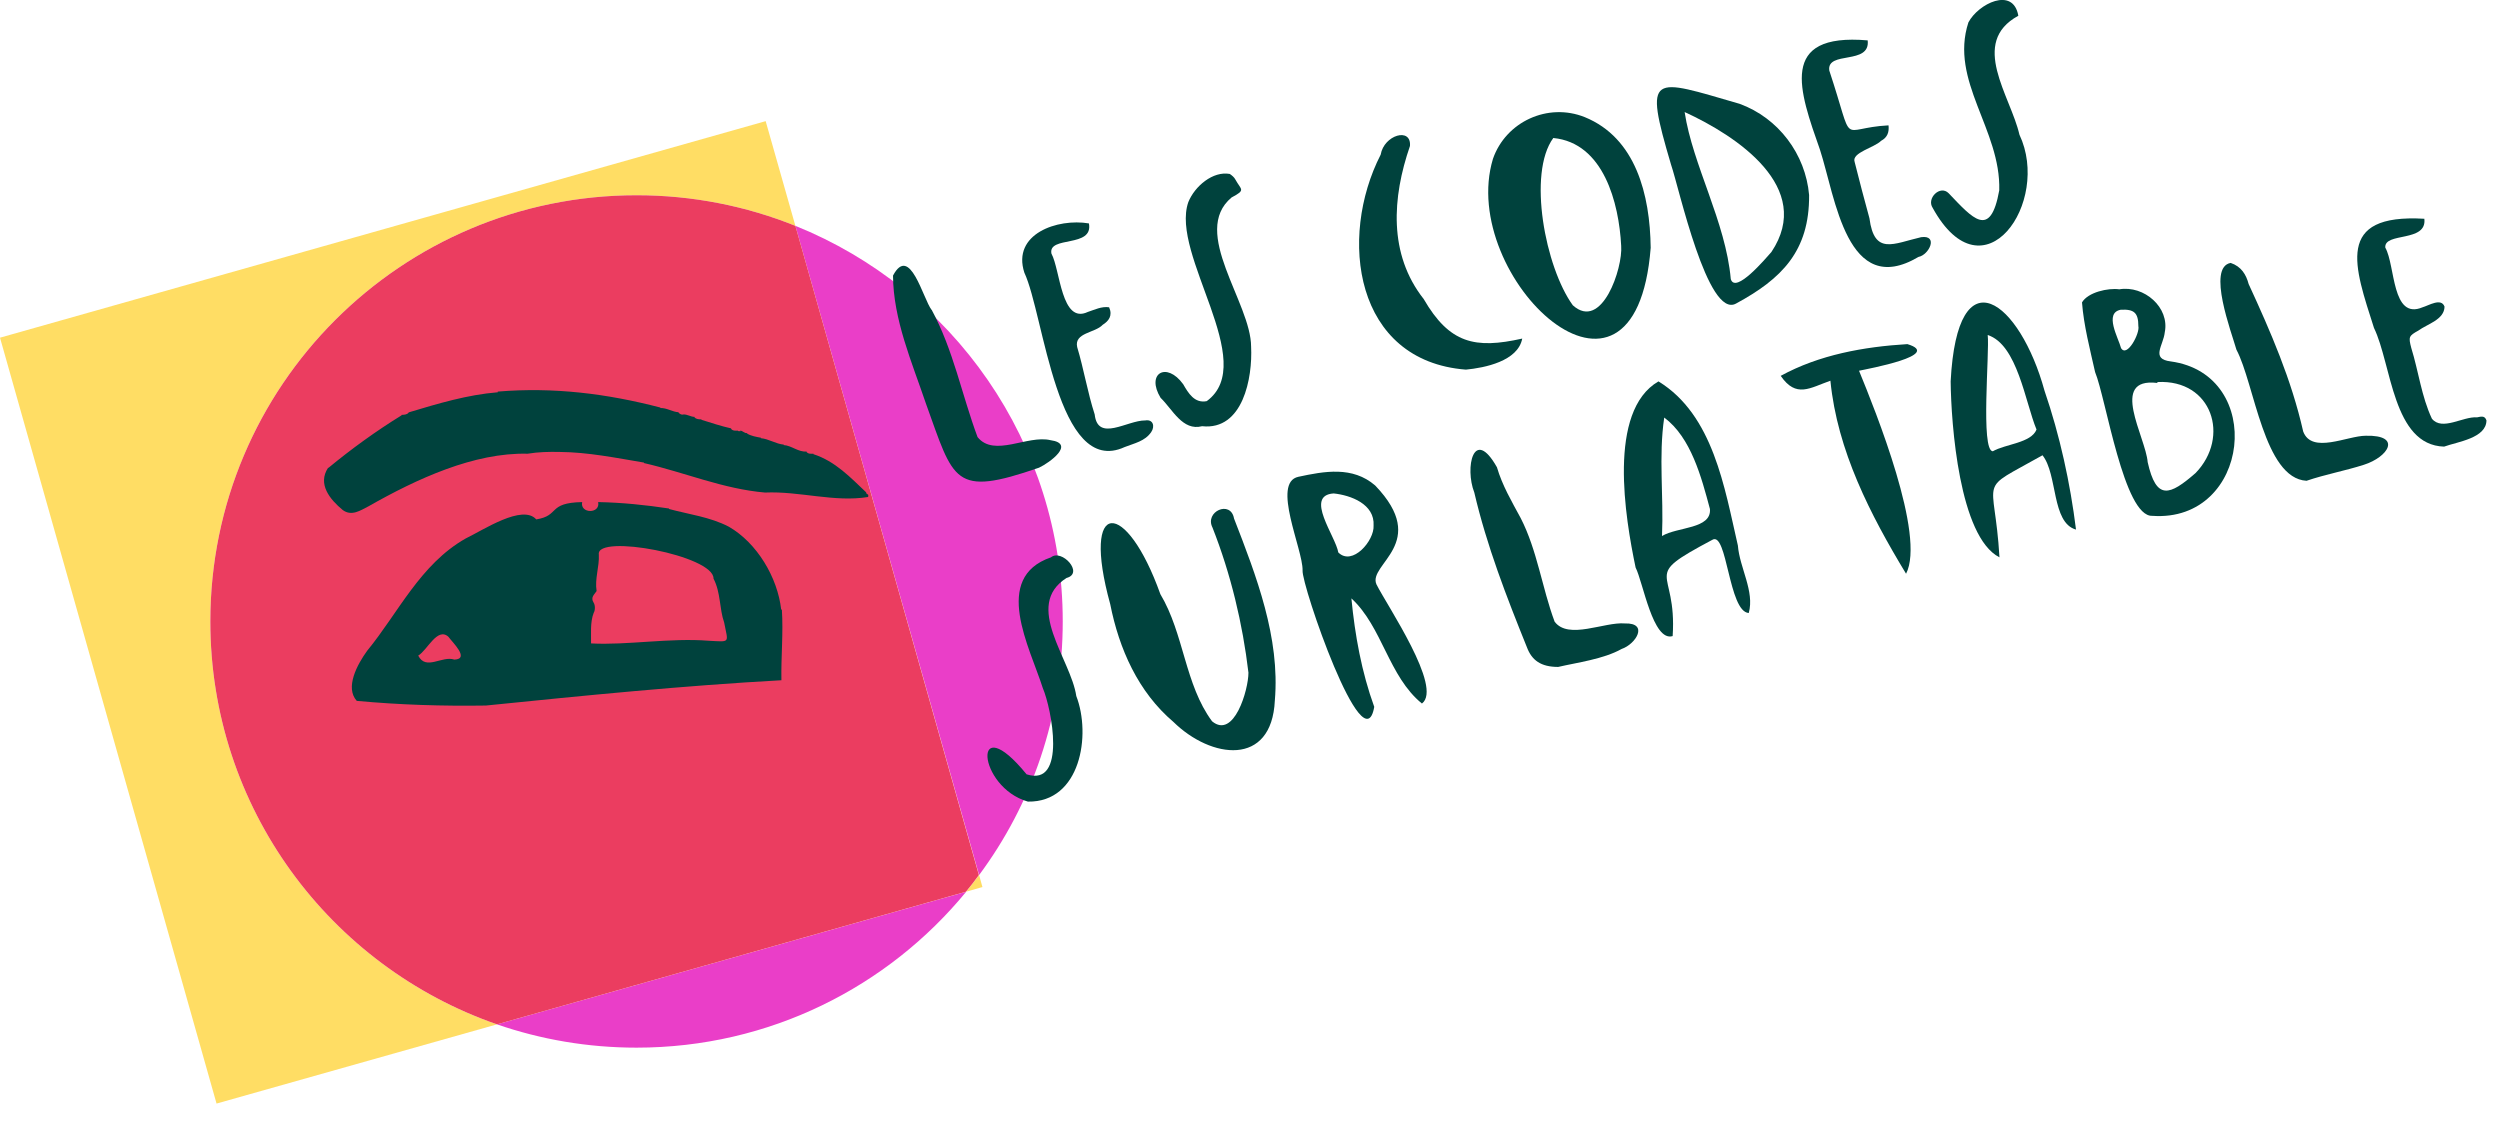
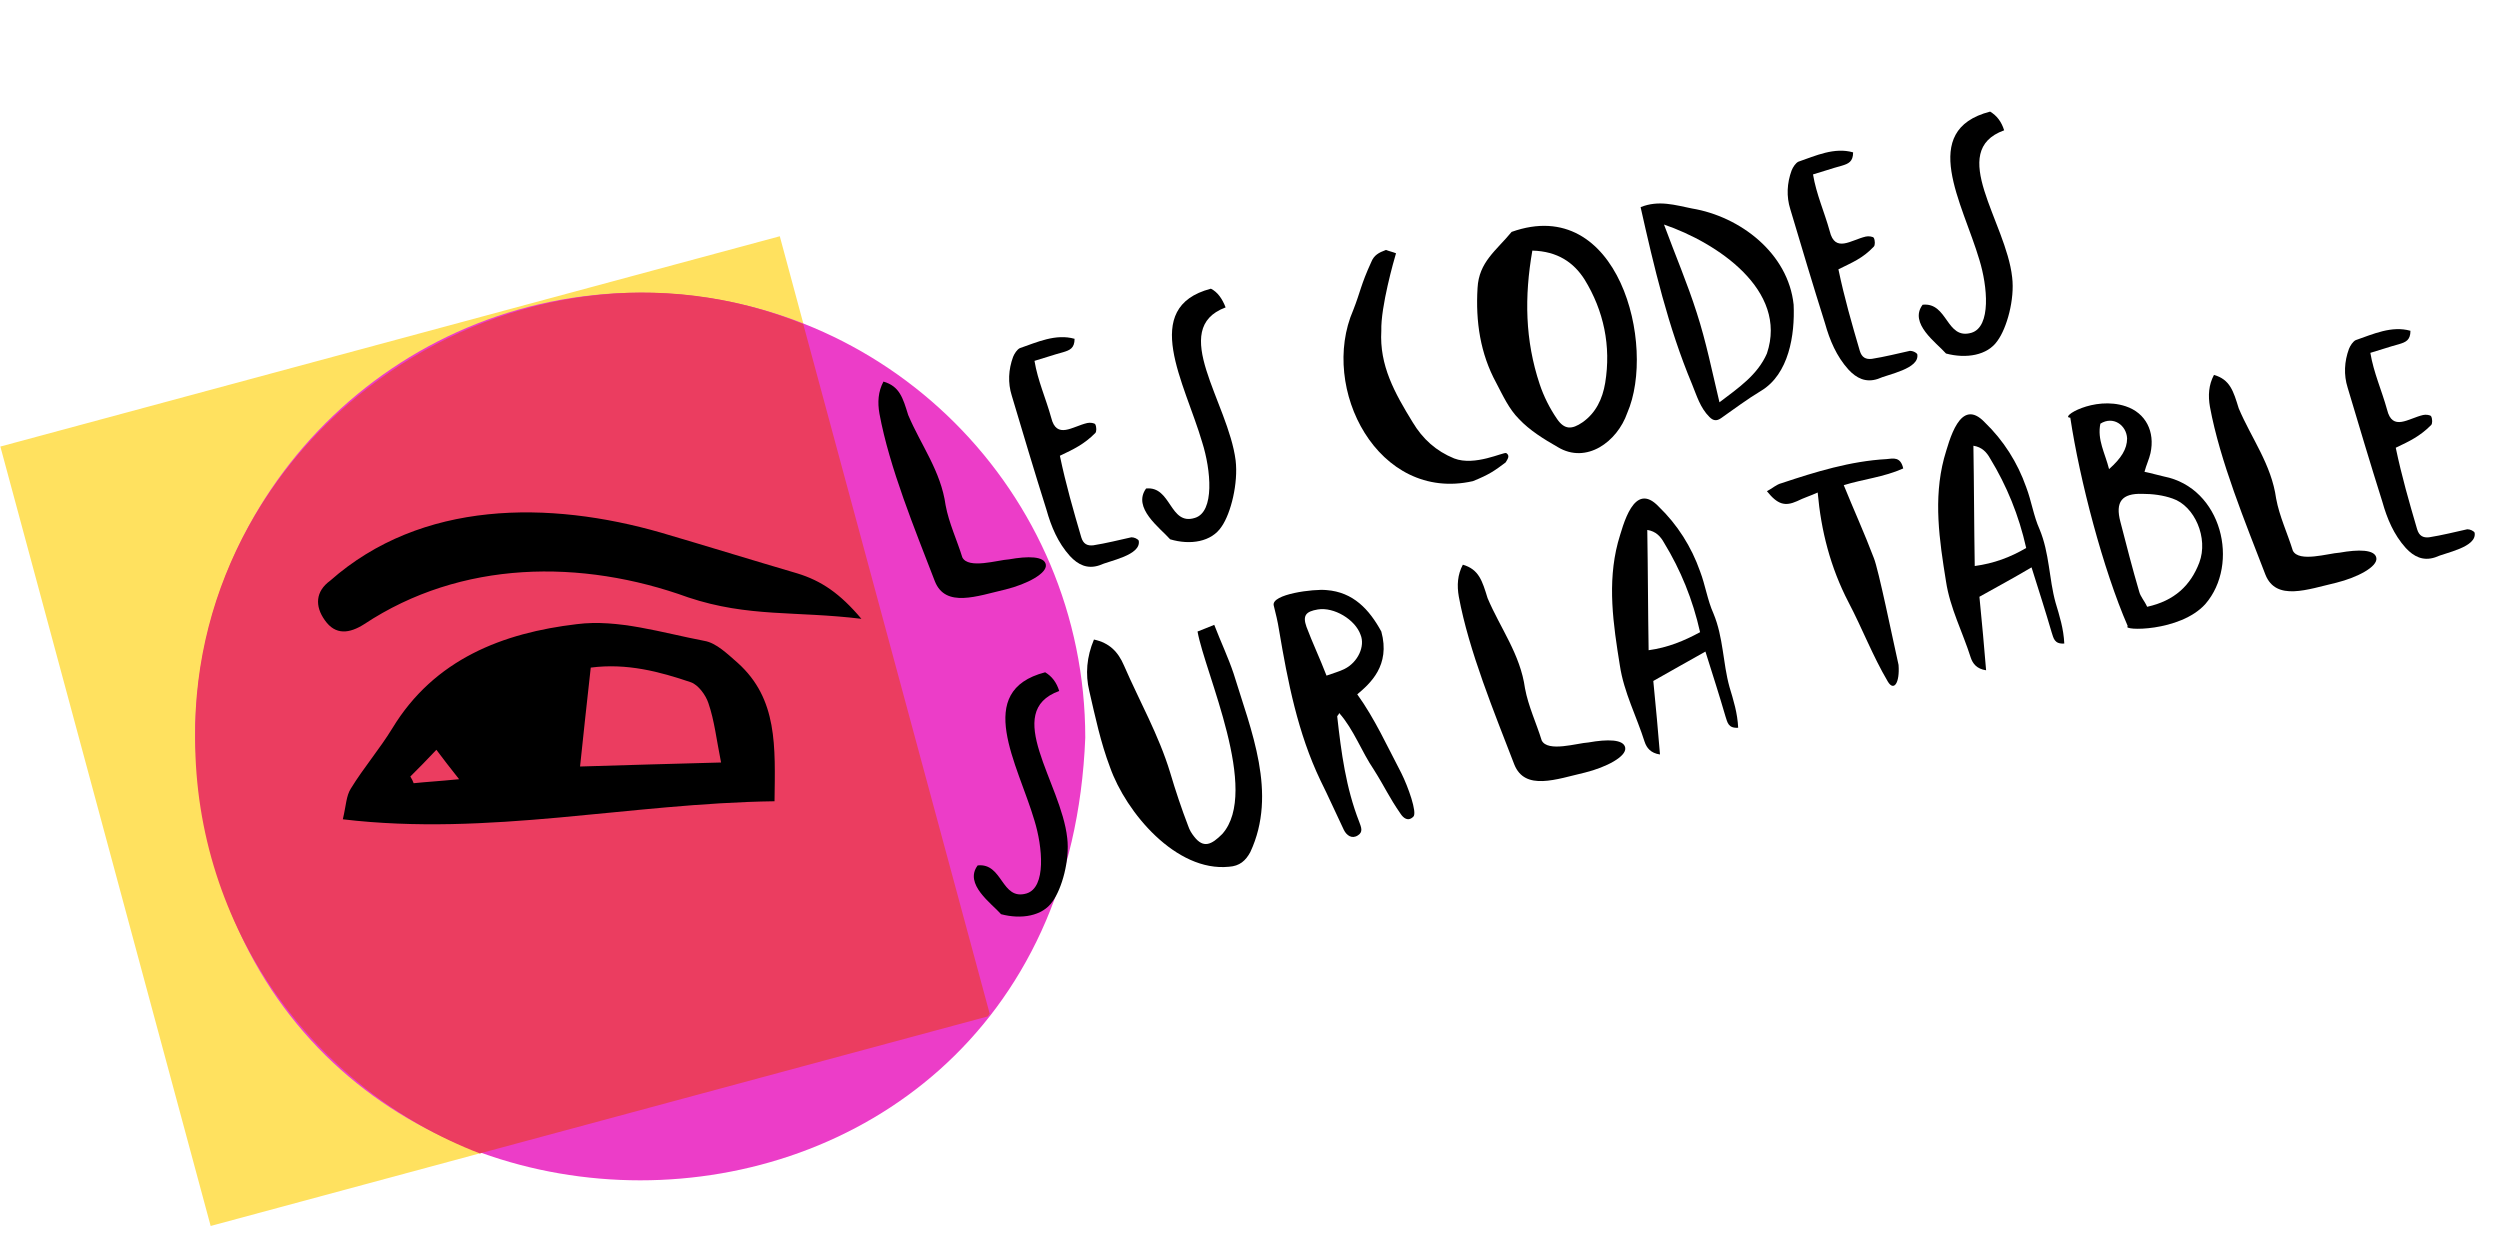
- <svg xmlns="http://www.w3.org/2000/svg" version="1.1" id="Calque_1" x="0px" y="0px" viewBox="0 0 1126.8 505.9" style="enable-background:new 0 0 1126.8 505.9;" xml:space="preserve">
+ <svg xmlns="http://www.w3.org/2000/svg" version="1.1" id="Calque_1" x="0px" y="0px" viewBox="0 0 374.1 185.6" style="enable-background:new 0 0 374.1 185.6;" xml:space="preserve">
  <style type="text/css">
- 	.st0{fill:#FFDD64;}
- 	.st1{fill:#EA3EC8;}
+ 	.st0{fill:#FFE15F;}
+ 	.st1{fill:#EC3DC8;}
	.st2{fill:#EB3D60;}
- 	.st3{fill:#00423D;}
</style>
-   <g>
-     <g>
-       <path class="st0" d="M441.3,394.4c-1.9,2.5-3.8,5-5.8,7.5l7.3-2.1L441.3,394.4z" />
-       <path class="st0" d="M94.8,280.1C94.8,174,180.8,88,286.9,88c25.3,0,49.5,4.9,71.6,13.8l-13.4-47.2L0,152.2l97.6,345.2L224,461.7    C148.8,435.6,94.8,364.2,94.8,280.1z" />
-       <path class="st1" d="M286.9,472.2c59.9,0,113.4-27.4,148.6-70.3L224,461.7C243.7,468.5,264.9,472.2,286.9,472.2z" />
-       <path class="st1" d="M479,280.1c0-80.8-49.9-149.9-120.5-178.3l82.8,292.6C465,362.5,479,322.9,479,280.1z" />
-       <path class="st2" d="M358.5,101.8C336.4,92.9,312.2,88,286.9,88C180.8,88,94.8,174,94.8,280.1c0,84.1,54,155.5,129.2,181.6    l211.4-59.8c2-2.4,3.9-4.9,5.8-7.5L358.5,101.8z" />
-     </g>
-     <g>
-       <path class="st3" d="M328.5,237.4c12.7,7.3,22,22.9,23.6,37.4l0.3-0.1c0.7,10.5-0.4,21.2-0.2,31.9c-43.8,2.4-88.9,6.9-133.2,11.4    c-19.4,0.3-38.8-0.3-58.2-2.1c-5.4-6,0.2-16.4,4.7-22.6c13.9-16.9,23.9-39,44.4-50.6c7.9-3.8,25.6-15.6,31.8-8.6    c10.8-1.7,4.9-7.5,20.7-7.8c-1.1,5.3,8.3,5.4,7.2,0c10.7,0.2,21.4,1.3,32,2.9c0,0-0.1,0.2-0.1,0.2    C310.3,231.8,320.1,233,328.5,237.4z M269.9,249.9c0.3,5.6-1.9,10.9-1,16.5c-1,1.6-2.9,2.8-1.3,5.3c0.7,1.1,0.7,3.4,0,4.5    c-1.7,4.3-1.1,9.7-1.2,13.8c16.1,0.9,35.6-2.6,53-1.2c10,0.5,8.8,1.2,7-8.2c-2.2-6.2-1.5-13.5-4.8-19.8    C321.9,250.4,268.6,240.5,269.9,249.9z M188.5,295.5c3.5,6.9,10.7-0.1,16.3,1.8c7.1-0.3-0.9-7.8-2.7-10.3    C197.1,282.5,192.6,293.1,188.5,295.5z" />
-       <path class="st3" d="M252.2,203.7c-4.8-0.1-9.6,0-14.4,0.8c0,0,0,0,0,0c-24.1-0.6-49.9,11.3-71.7,23.7c-3.7,1.9-7.6,4.6-11.6,1.7    c-5.8-4.8-11.5-11.7-6.6-19.1c0,0,0.1,0.1,0.1,0.1c10.3-8.5,21.6-16.7,33-23.7L181,187c1.2-0.1,2.2,0,3.2-1l-0.1-0.1    c13.3-4,26.6-8,40.3-9.1l-0.1-0.3c25.3-2.1,49.2,0.9,73.4,7.2l-0.1,0.2c3-0.1,5.5,1.8,8.3,1.9c0,0-0.1,0.2-0.1,0.2    c0.6,0.5,1.3,1.1,2.2,0.8c1.8-0.1,3.3,1.1,5.1,1.1l-0.1,0.2c0.9,0.9,2,0.9,3.2,0.9l-0.1,0.2c4.2,1.3,9,2.9,13.5,3.9l-0.1,0.2    c0.9,1,2,0.8,3.2,0.8c0,0-0.1,0.2-0.1,0.2c0.4,0,0.8,0,1.1,0.1c0,0-0.1-0.3-0.1-0.3c1.2,0,1.9,1.3,3.2,1.1l-0.1,0.2    c1.8,1.1,4.1,1.5,6.3,1.9l-0.1,0.2c3.6,0.3,6.8,2.6,10.4,2.9l-0.1,0.2c3.6,0.2,6.7,3.3,10.4,2.9l-0.1,0.2c0.9,1,2,0.8,3.2,0.8    l-0.1,0.2c9.9,3.2,16.7,10.5,23.9,17.3c0,0-0.2,0.2-0.2,0.2c0.4,0.3,0.8,0.6,1.1,0.9c-0.1,0.1-0.1,0.6-0.1,0.9    c-15.1,2.5-31-2.7-46.5-2c-18.8-1.6-36.3-9.1-54.6-13.3l0.1-0.2C277.7,206.4,265.1,203.8,252.2,203.7z" />
-     </g>
-     <g>
-       <path class="st3" d="M744,111.7c-7,88.9-87.2,13.3-71.1-40.1c5.8-16.7,24.7-25.5,41.4-18.8C737.3,62.2,743.7,87.7,744,111.7z     M730.7,110.8c-1-19.3-7.9-46.4-30.6-48.6c-11.7,16-3.6,58.3,8.8,75.4C722,149.4,731.5,120.8,730.7,110.8z" />
-       <path class="st3" d="M562.7,303.2c-2.6-22.1-8-44.6-16.2-65.4c-3.7-7.2,8.2-12.6,9.7-4.1c10.1,26,20.8,53.7,18.4,82    c-1.4,30.1-28.8,26.3-45.7,9.7c-15.9-13.5-24.5-32.9-28.5-53.1c-13.3-48.2,7.2-47.6,22.6-4.5c10.7,17.9,11,40.7,23.3,57.3    C556.2,333.3,562.7,310.9,562.7,303.2z" />
-       <path class="st3" d="M640.9,317.1c-15.1-12.3-17.8-34.5-31.8-47.4c1.6,16.6,4.6,33.2,10.3,48.9c-4.7,26.9-32.9-55.2-32.3-61.5    c0.2-9.5-14.1-39.6-1.9-42.2c11.7-2.5,24.4-4.9,34.6,3.9c25,26-3.5,35.5,0.6,44.6C625.2,273,650.4,309.9,640.9,317.1z     M619.1,236.9c0.6-9.7-10.3-13.7-18-14.5c-13.3,0.9,0.9,19.3,2.1,26.6C609.5,255.3,619.5,243.7,619.1,236.9z" />
-       <path class="st3" d="M955.2,130.4c11.2-1.9,22.8,8.2,20.5,19.4c-0.6,5.9-6.5,12,2.7,13.1c43.1,5.9,35.9,72.7-8.3,69.6    c-12.8,0.6-20.9-53-25.8-64.8c-2.3-10.3-5.1-20.9-5.9-31.4C941.1,131.7,950.2,129.7,955.2,130.4z M972.4,172.2    c0,0.1,0,0.3-0.1,0.4c-21.9-2.6-5.2,24.3-4.3,35.7c3.9,17.4,9.9,15.1,21.6,4.9C1005.3,197,997.1,170.9,972.4,172.2z M963.8,147    c0-6-1.9-7.7-7.9-7.4c-7.7,1.4-1.1,12.7,0.1,17.3C958.7,161.4,964.6,150.1,963.8,147z" />
-       <path class="st3" d="M815.4,87.9c0.2,25.3-12.4,37.8-32.9,48.9c-12.8,7.2-25.8-52.4-29.3-62.5c-12.5-42.3-8.9-39,30.9-27.5    C801.6,53.2,813.8,69.5,815.4,87.9z M759.3,50.5c3.6,23.9,18.5,49.4,20.8,75.3c2.1,6.9,15.7-9.3,18.3-12.2    C817.9,84.5,782.7,61.2,759.3,50.5z" />
-       <path class="st3" d="M747.5,171.9c24.7,15.1,29.8,48,35.8,74c0.8,10.1,7.6,20.6,4.9,30.4c-9.1-0.6-9.7-37-16.4-33    c-33.1,17.6-15.8,11.8-17.9,43.4c-8.9,2.7-13.3-24.2-16.7-30.9C732.5,233.4,724.4,185.3,747.5,171.9z M749.1,241.6    c6.9-4.2,22.4-3.1,21.6-12.2c-3.8-14.2-8.5-32.2-20.6-41.2C747.5,205.9,749.9,223.3,749.1,241.6z" />
-       <path class="st3" d="M935.7,238.7c-11.1-3.1-8.2-24.8-15.1-33.5c-30.3,17.1-21.6,7.9-19.4,46c-18.1-9.2-21.8-60-22-79.3    c3-58.4,31.3-36,42.3,4.2C928.4,196.2,933.1,217.7,935.7,238.7z M895.9,151c0.9,7.6-3.3,52.2,2.3,52.4c5.7-3.3,17.3-3.7,19.7-9.8    C912.8,181.3,909.3,155.3,895.9,151z" />
-       <path class="st3" d="M660.7,166.6c-50.2-3.9-57.6-59.4-38.4-96.9c1.5-8.9,13.9-12.5,13.2-3.9c-8,23.2-9.8,48.7,6.2,69    c11.6,20,23.1,22.6,44.4,17.8C684.2,162.8,669.1,165.8,660.7,166.6z" />
-       <path class="st3" d="M702.3,300.6c-7.8,0-11.9-3-14.1-8.9c-9.2-22.8-18.1-45.7-23.7-69.7c-4.4-11.2-0.3-30,10.2-11.4    c2.4,8.2,6.7,15.5,10.7,22.9c7.5,14.6,9.6,31.4,15.3,46.7c6.2,8.3,22.4,0,31.7,0.8c10.8-0.3,5,9.3-1.5,11.5    C722.7,297.1,710.9,298.6,702.3,300.6z" />
-       <path class="st3" d="M1039.6,216.7c-19.2-1.1-23.4-43.7-31.6-59.1c-2.2-7.8-13.4-37.1-2.6-39.1c4.8,1.6,7,5.3,8.1,9.5    c10,21.7,19.3,43.1,24.6,66.5c3.9,10.3,19.9,1.9,28.2,1.9c16.5-0.4,10.2,9.6-0.9,13.1C1057,212.2,1048.1,213.8,1039.6,216.7z" />
-       <path class="st3" d="M468.3,210.8c-38.7,13.4-38.3,6.1-51-29c-6.3-18.6-14.7-37.8-14.8-57.6c7.6-14.3,13.5,10.4,17.4,15.5l0-0.1    c9.8,18.1,13.6,38.3,20.7,57.4c7.5,9.3,22.5-1.1,32.9,1.4C484.9,200,473,208.6,468.3,210.8z" />
-       <path class="st3" d="M837.9,167.1c7.5,18.3,30.1,74.3,21.2,91.5c-16.1-26.6-31-55.5-34.1-87c-9.2,3.2-15.4,8-22.4-2.2    c17.4-9.5,37.4-13.1,57.1-14.3C875.9,160,842.1,166.2,837.9,167.1z" />
-       <path class="st3" d="M541.8,192.1c-8.8,2.3-13.3-7.6-18.7-12.8c-6.7-11,2.7-16.5,10.2-6.1c2.3,4,5.1,8.7,10.6,7.6    c23.8-17.4-16.6-66-8.3-89.7c2.9-7.2,11.1-14.1,18.7-12.7c1,0.7,2,1.5,2.5,2.5c2.6,4.8,4.9,4.6-1.7,8.1    c-18.7,15.6,8.8,47.4,8.8,67.3C564.6,170.2,560.3,194.1,541.8,192.1z" />
-       <path class="st3" d="M901.1,85.8c0.8-27.4-22.5-49.3-13.9-75.7c4.4-8.4,20.2-16.3,22.5-3c-22.2,12.1-3.5,36.1,0.5,53.6    c14.4,30.4-16.2,74.6-39.1,33c-2.9-4.3,3.4-10.5,7.2-6.6C889.1,98.4,897.1,108,901.1,85.8z" />
-       <path class="st3" d="M463.3,361.3c-22.9-6.5-25.5-42.8-0.6-12.3c18.2,5.9,11.3-29.6,7.3-38.9c-5.8-18.3-23.1-49.7,3.7-58.9    c4.8-4,15.1,7.2,7,9.3c-19.6,12.5,2,36.6,4.4,53.2C491.9,331.3,487,361.7,463.3,361.3z" />
-       <path class="st3" d="M1092.7,98.6c1.3,10.8-18.2,5.9-17.6,13c4.6,8.1,2.8,32.8,16.8,26.9c2.8-0.8,8.4-4.4,9.9-0.3    c-0.1,5.9-7.7,7.8-11.8,10.8c-4.3,2.4-4.5,2.8-3.2,7.8c3.3,10.6,4.6,21.9,9.3,31.9c4.6,5.7,14-1.1,20.4-0.6    c1.4-0.2,3.4-1.1,4.2,1.4c-0.1,8-13,9.6-19.1,11.8c-23.2-0.7-23.6-37-31.6-53.5C1061.2,120.2,1052.1,96.2,1092.7,98.6z" />
-       <path class="st3" d="M841.8,18.2c1.3,11.3-18.6,4.5-17.3,13.6c11.8,35.6,3.7,25.9,26.7,24.7c0.3,3-0.4,5.4-3.4,7    c-2.9,3-13.3,5.3-11.9,9.4c2.1,8.5,4.4,17,6.7,25.5c2.2,16.8,10.8,11.4,23.3,8.5c7.9-1.1,3.6,8-1.2,8.9    c-32.3,19.1-37.4-26.8-44.4-48.3C811,41,801.3,14.7,841.8,18.2z" />
-       <path class="st3" d="M490.8,100.7c2.1,11.2-18.5,5.4-16.9,13.6c4,7.3,4.4,32,16.4,26.3c3.1-1,6.2-2.6,9.6-2.1    c1.7,3.8-0.2,6.2-2.9,7.9c-3.4,3.7-12.9,3.5-11.5,10c3,10,4.7,20.5,7.9,30.4c1.4,12.6,14.7,2.6,22.8,2.7c3.6-0.6,4.4,2.7,2.7,5.2    c-2.8,4.2-7.7,5.1-12,6.8c-30.5,14-36.3-59.7-45.2-78.6C456,105.4,476.7,98.3,490.8,100.7z" />
-     </g>
-   </g>
+   <rect x="13.7" y="49" transform="matrix(0.9655 -0.2605 0.2605 0.9655 -25.9379 23.0809)" class="st0" width="120.8" height="120.8" />
+   <path class="st1" d="M95.8,43.8c36.8,0,66.6,29.8,66.6,66.6c-3.5,88.3-129.7,88.3-133.2,0C29.2,73.7,59,43.8,95.8,43.8z" />
+   <path class="st2" d="M148.1,151.7L120.2,48.5c-42.8-17.4-91.5,15.6-91,62c0,28.3,17.7,52.5,42.6,62.1l76-20.5  C147.9,152,148,151.8,148.1,151.7L148.1,151.7z" />
+   <path d="M51.3,122.6c0.5-2.1,0.5-3.5,1.2-4.6c1.9-3.1,4.3-5.9,6.2-9C65,98.6,75.3,94.7,86.3,93.4c6.2-0.8,12.8,1.3,19.1,2.5  c1.8,0.3,3.5,2,5,3.3c6,5.4,5.6,12.5,5.5,20.7C94.1,120.2,73.2,125.2,51.3,122.6 M86.8,114.7c6.6-0.2,13.4-0.4,21.1-0.6  c-0.7-3.5-1-6.3-1.9-8.9c-0.4-1.2-1.5-2.7-2.6-3.1c-4.7-1.6-9.6-2.9-15-2.2C87.8,105.3,87.3,109.9,86.8,114.7 M65.3,112.2  c-1.4,1.5-2.7,2.8-3.9,4c0.2,0.3,0.4,0.7,0.5,1c1.9-0.2,3.8-0.3,6.8-0.6C67.2,114.7,66.5,113.8,65.3,112.2" />
+   <path d="M128.9,92.6c-3.2-3.8-6-5.7-9.6-6.8c-6.8-2-13.6-4.1-20.4-6.1c-16.7-4.8-35.8-4.9-49.5,7.2c-2.2,1.6-2.3,3.8-0.8,5.9  c1.6,2.3,3.7,2,5.9,0.6c14.5-9.6,32.5-9.8,48.5-4C112,92.4,119.1,91.4,128.9,92.6" />
+   <path d="M158.6,68.2c0.9,4.3,2,8.1,3.2,12.2c0.3,1,0.9,1.3,1.8,1.2c1.9-0.3,3.9-0.8,5.7-1.2c0.4,0,0.9,0.2,1.1,0.5  c0.4,2.2-4.4,3-5.9,3.7c-1.8,0.6-3.2-0.1-4.4-1.4c-1.8-2-2.8-4.4-3.5-6.9c-1.8-5.7-3.5-11.4-5.2-17.1c-0.6-1.9-0.5-3.9,0.2-5.8  c0.2-0.5,0.6-1.1,1-1.3c2.6-0.9,5.4-2.2,8.2-1.4c0,1.4-0.7,1.7-1.7,2c-1.5,0.4-2.9,0.9-4.3,1.3c0.5,3,1.7,5.6,2.5,8.5  c0.8,3.3,3.2,1.3,5.4,0.8c0.4-0.1,1.1,0,1.2,0.2c0.2,0.4,0.2,1.1,0,1.3C162.2,66.5,160.7,67.2,158.6,68.2" />
+   <path d="M183.4,46c-8.6,3.2,0.4,14.2,1.5,22.9c0.4,3.4-0.7,7.9-2.1,9.9c-1.5,2.3-4.7,2.8-7.7,1.9c-1.5-1.7-5.7-4.7-3.6-7.6  c3.8-0.4,3.5,5.6,7.3,4.4c3-0.9,2.4-7.2,1.1-11.3c-2.6-8.9-9.4-20.2,1.3-23C182.2,43.7,182.9,44.7,183.4,46" />
+   <path d="M132.2,57.1c2.4,0.7,2.9,2.4,3.7,5c1.9,4.5,4.9,8.4,5.6,13.5c0.5,2.7,1.7,5.2,2.5,7.8c0.9,1.8,5.3,0.4,7,0.3  c2.8-0.5,5.3-0.5,5.5,0.8s-2.8,2.9-6,3.7c-4.3,1-9,2.8-10.6-1.2c-3-7.8-6.8-17-8.3-25.1C131.3,60.2,131.4,58.6,132.2,57.1" />
+   <path d="M245.5,31c2.7-1.1,5.2-0.3,7.7,0.2c7.2,1.2,14.4,6.7,15.2,14.4c0.2,4.5-0.7,10.4-4.9,12.9c-2,1.2-4,2.7-6,4.1  c-0.6,0.4-1.1,0.4-1.7-0.2c-1.4-1.4-1.9-3.2-2.6-4.9C249.6,48.9,247.5,39.9,245.5,31 M249,33.6c1.7,4.6,3.5,8.8,4.9,13.2  c1.4,4.3,2.3,8.8,3.4,13.4c2.9-2.2,5.7-4.1,7.1-7.3C267.6,43.4,256.9,36.3,249,33.6" />
+   <path d="M275.1,40.3c0.9,4.3,2,8.1,3.2,12.2c0.3,1,0.9,1.3,1.8,1.2c1.9-0.3,3.9-0.8,5.7-1.2c0.4,0,0.9,0.2,1.1,0.5  c0.4,2.2-4.4,3-5.9,3.7c-1.8,0.6-3.2-0.1-4.4-1.4c-1.8-2-2.8-4.4-3.5-6.9c-1.8-5.7-3.5-11.4-5.2-17.1c-0.6-1.9-0.5-3.9,0.2-5.8  c0.2-0.5,0.6-1.1,1-1.3c2.6-0.9,5.4-2.2,8.2-1.4c0,1.4-0.7,1.7-1.7,2c-1.5,0.4-2.9,0.9-4.3,1.3c0.5,3,1.7,5.6,2.5,8.5  c0.8,3.3,3.2,1.3,5.4,0.8c0.4-0.1,1.1,0,1.2,0.2c0.2,0.4,0.2,1.1,0,1.3C278.7,38.7,277.1,39.3,275.1,40.3" />
+   <path d="M207.4,37.4c0.5,0.2,1,0.3,1.5,0.5c-0.3,1-2.3,8-2.2,11.6c-0.3,5.2,2,9.3,4.7,13.7c1.5,2.5,3.5,4.3,6.2,5.4  c3.1,1.2,7.4-1,7.8-0.8c0.6,0.4,0.2,0.9-0.1,1.4c-1.6,1.2-2.4,1.8-4.9,2.8c-14.2,3.2-23-13.9-17.9-25.6c1.1-2.8,1.1-3.7,2.7-7.2  C205.6,38.2,206.3,37.8,207.4,37.4" />
+   <path d="M299.9,19.5c-8.6,3.1,0.3,13.7,1.2,22c0.4,3.3-0.8,7.6-2.2,9.5c-1.5,2.2-4.7,2.7-7.7,1.9c-1.4-1.6-5.6-4.5-3.5-7.3  c3.8-0.4,3.5,5.3,7.3,4.2c3-0.9,2.4-7,1.2-10.9c-2.5-8.5-9.2-19.4,1.6-22.2C298.8,17.3,299.5,18.2,299.9,19.5" />
+   <path d="M243.5,61.8c-1.5,4.3-6.1,7.7-10.4,5.1c-2.1-1.2-4.2-2.5-5.8-4.2c-1.5-1.5-2.4-3.5-3.4-5.4c-2.4-4.4-3.1-9.2-2.8-14.2  c0.2-3.9,2.8-5.6,5.1-8.4C242.2,29,247.9,51.7,243.5,61.8 M229.3,37.5c-1.2,6.9-1.1,13.4,1.1,20c0.6,1.8,1.5,3.6,2.6,5.2  c1.1,1.6,2.2,1.6,3.8,0.5c2-1.4,3-3.5,3.4-5.9c0.9-5.5-0.2-10.8-3.1-15.5C235.5,39.3,233.1,37.6,229.3,37.5" />
+   <path d="M158.5,103.4c-8.6,3.1,0.3,13.7,1.2,22c0.4,3.3-0.8,7.6-2.2,9.5c-1.5,2.2-4.7,2.7-7.7,1.9c-1.4-1.6-5.6-4.5-3.5-7.3  c3.8-0.4,3.5,5.3,7.3,4.2c3-0.9,2.4-7,1.2-10.9c-2.5-8.5-9.2-19.4,1.6-22.2C157.4,101.2,158.1,102.1,158.5,103.4" />
+   <path d="M163.7,95.7c2.3,0.5,3.6,1.8,4.5,3.9c2.3,5.3,5.2,10.4,6.9,16c0.8,2.7,1.7,5.4,2.7,8c0.2,0.6,0.5,1.1,0.9,1.6  c1.4,1.8,2.6,1.2,4.2-0.4c5.7-6.4-2.6-24.1-3.7-30.3c0.8-0.3,1.5-0.6,2.5-1c1,2.6,2.1,4.9,2.9,7.3c2.6,8.5,6.6,17.9,2.5,26.7  c-0.7,1.3-1.6,2.1-3.2,2.2c-7.9,0.8-15.4-8.1-17.8-14.9c-1.4-3.7-2.2-7.5-3.1-11.4C162.4,100.9,162.6,98.3,163.7,95.7" />
+   <path d="M203.1,103.9c2.6,3.6,4.5,7.8,6.6,11.8c1,2,2.4,5.9,1.8,6.5c-0.8,0.8-1.5,0.2-1.9-0.4c-1.8-2.6-2.3-3.9-4-6.6  c-1.9-2.8-3-6-5.2-8.5c-0.1,0.3-0.3,0.4-0.3,0.5c0.6,5.4,1.3,10.7,3.3,15.8c0.3,0.8,0.6,1.5-0.2,2c-0.9,0.6-1.7,0-2.1-0.8  c-1.2-2.5-2.3-5-3.5-7.4c-3.4-7.1-4.9-14.8-6.2-22.5c-0.2-1.3-0.5-2.5-0.8-3.7c-0.4-1.7,6-2.5,7.9-2.3c4,0.3,6.4,2.9,8.2,6.2  C208.1,99.6,205,102.3,203.1,103.9 M198.5,101.1c1.1-0.4,1.9-0.6,2.7-1c2-1,3.1-3.4,2.4-5.1c-0.8-2.3-4-4.2-6.4-3.8  c-1.8,0.3-2.3,0.9-1.7,2.6C196.4,96.2,197.5,98.5,198.5,101.1" />
+   <path d="M218.9,84.5c2.4,0.7,2.9,2.4,3.7,5c1.9,4.5,4.9,8.4,5.6,13.5c0.5,2.7,1.7,5.2,2.5,7.8c0.9,1.8,5.3,0.4,7,0.3  c2.8-0.5,5.3-0.5,5.5,0.8s-2.8,2.9-6,3.7c-4.3,1-9,2.8-10.6-1.2c-3-7.8-6.8-17-8.3-25.1C218,87.6,218.1,86,218.9,84.5" />
+   <path d="M247.4,101.9c0.4,4,0.7,7.4,1,11c-1.4-0.2-2-1-2.3-1.9c-1.2-3.8-3.1-7.4-3.7-11.4c-1-6.2-1.9-12.3-0.3-18.4  c0.8-2.7,2.4-9.3,6.1-5.4c2.8,2.7,4.9,6,6.2,9.7c0.8,2.1,1.1,4.3,2,6.3c1.5,3.6,1.4,7.4,2.4,11c0.6,2,1.2,3.9,1.3,6.1  c-1.5,0.1-1.6-0.8-1.9-1.7c-0.9-3.1-1.9-6.2-3-9.7C252.5,99,249.9,100.5,247.4,101.9 M254.4,94.6c-1.1-4.9-2.9-9.3-5.4-13.4  c-0.5-0.9-1.2-1.7-2.5-1.9c0.1,6,0.1,11.9,0.2,18C249.6,96.9,252,95.9,254.4,94.6" />
+   <path d="M318.4,93.7c-3.7-8.5-7.2-21.9-8.6-31.2c-1.7,0,3.5-3.3,8.3-1.7c3,1,4.4,3.8,3.7,7c-0.2,0.9-0.6,1.7-0.9,2.8  c1,0.2,2,0.5,2.9,0.7c8.7,1.7,11.4,13.1,6.2,19.1C326.2,94.6,317.4,94.4,318.4,93.7 M321.3,90.8c4.1-0.9,6.5-3.2,7.8-6.6  c1.4-3.7-0.7-8.5-4-9.6c-1.4-0.5-3-0.7-4.5-0.7c-3.1-0.1-4.1,1.2-3.3,4.2c0.9,3.5,1.8,7,2.8,10.4C320.3,89.3,320.9,89.9,321.3,90.8   M315.6,70.2c1.8-1.6,2.7-3,2.7-4.6c-0.1-2-2.1-3.4-4-2.2C313.8,65.8,315,67.8,315.6,70.2" />
+   <path d="M358.5,67c0.9,4.3,2,8.1,3.2,12.2c0.3,1,0.9,1.3,1.8,1.2c1.9-0.3,3.9-0.8,5.7-1.2c0.4,0,0.9,0.2,1.1,0.5  c0.4,2.2-4.4,3-5.9,3.7c-1.8,0.6-3.2-0.1-4.4-1.4c-1.8-2-2.8-4.4-3.5-6.9c-1.8-5.7-3.5-11.4-5.2-17.1c-0.6-1.9-0.5-3.9,0.2-5.8  c0.2-0.5,0.6-1.1,1-1.3c2.6-0.9,5.4-2.2,8.2-1.4c0,1.4-0.7,1.7-1.7,2c-1.5,0.4-2.9,0.9-4.3,1.3c0.5,3,1.7,5.6,2.5,8.5  c0.8,3.3,3.2,1.3,5.4,0.8c0.4-0.1,1.1,0,1.2,0.2c0.2,0.4,0.2,1.1,0,1.3C362.1,65.3,360.6,66,358.5,67" />
+   <path d="M331.3,56.1c2.4,0.7,2.9,2.4,3.7,5c1.9,4.5,4.9,8.4,5.6,13.5c0.5,2.7,1.7,5.2,2.5,7.8c0.9,1.8,5.3,0.4,7,0.3  c2.8-0.5,5.3-0.5,5.5,0.8s-2.8,2.9-6,3.7c-4.3,1-9,2.8-10.6-1.2c-3-7.8-6.8-17-8.3-25.1C330.4,59.2,330.5,57.6,331.3,56.1" />
+   <path d="M282.5,102c-2.3-3.9-3.8-7.9-5.9-11.9c-2.7-5.2-4.1-10.7-4.6-16.4c-1.1,0.5-2.1,0.8-3.1,1.3c-1.8,0.8-2.9,0.5-4.5-1.5  c0.8-0.4,1.4-1,2.2-1.2c5.1-1.7,10.3-3.3,15.7-3.6c1-0.1,2.1-0.4,2.5,1.4c-2.9,1.3-6,1.6-8.9,2.5c1.5,3.7,3.1,7.2,4.5,10.9  c0.7,1.7,2.8,12,3.7,16C284.3,102.2,283.4,103.5,282.5,102" />
+   <path d="M296.2,89.3c0.4,4,0.7,7.4,1,11c-1.4-0.2-2-1-2.3-1.9c-1.2-3.8-3.1-7.4-3.7-11.4c-1-6.2-1.9-12.3-0.3-18.4  c0.8-2.7,2.4-9.3,6.1-5.4c2.8,2.7,4.9,6,6.2,9.7c0.8,2.1,1.1,4.3,2,6.3c1.5,3.6,1.4,7.4,2.4,11c0.6,2,1.2,3.9,1.3,6.1  c-1.5,0.1-1.6-0.8-1.9-1.7c-0.9-3.1-1.9-6.2-3-9.7C301.3,86.5,298.7,87.9,296.2,89.3 M303.2,82c-1.1-4.9-2.9-9.3-5.4-13.4  c-0.5-0.9-1.2-1.7-2.5-1.9c0.1,6,0.1,11.9,0.2,18C298.4,84.3,300.8,83.4,303.2,82" />
</svg>
